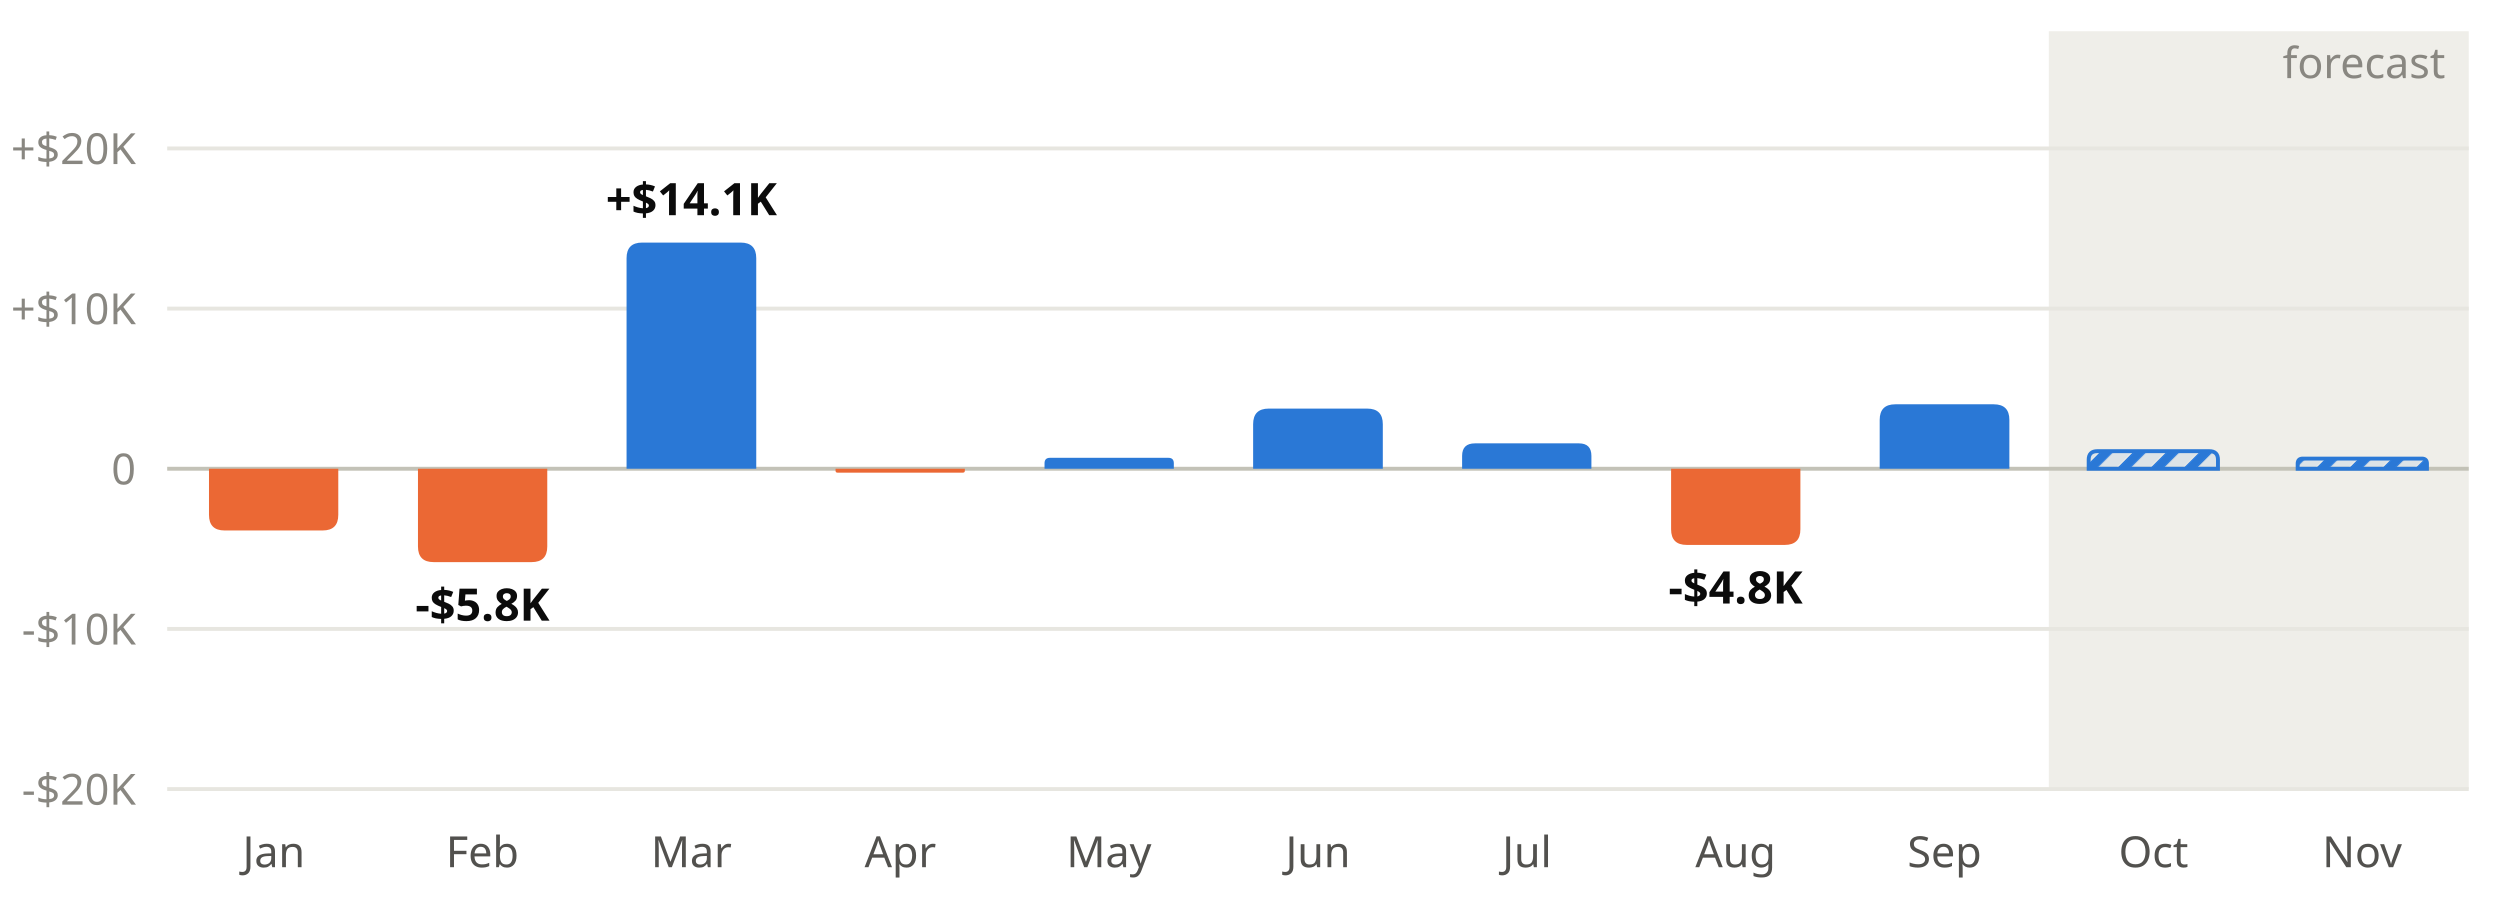
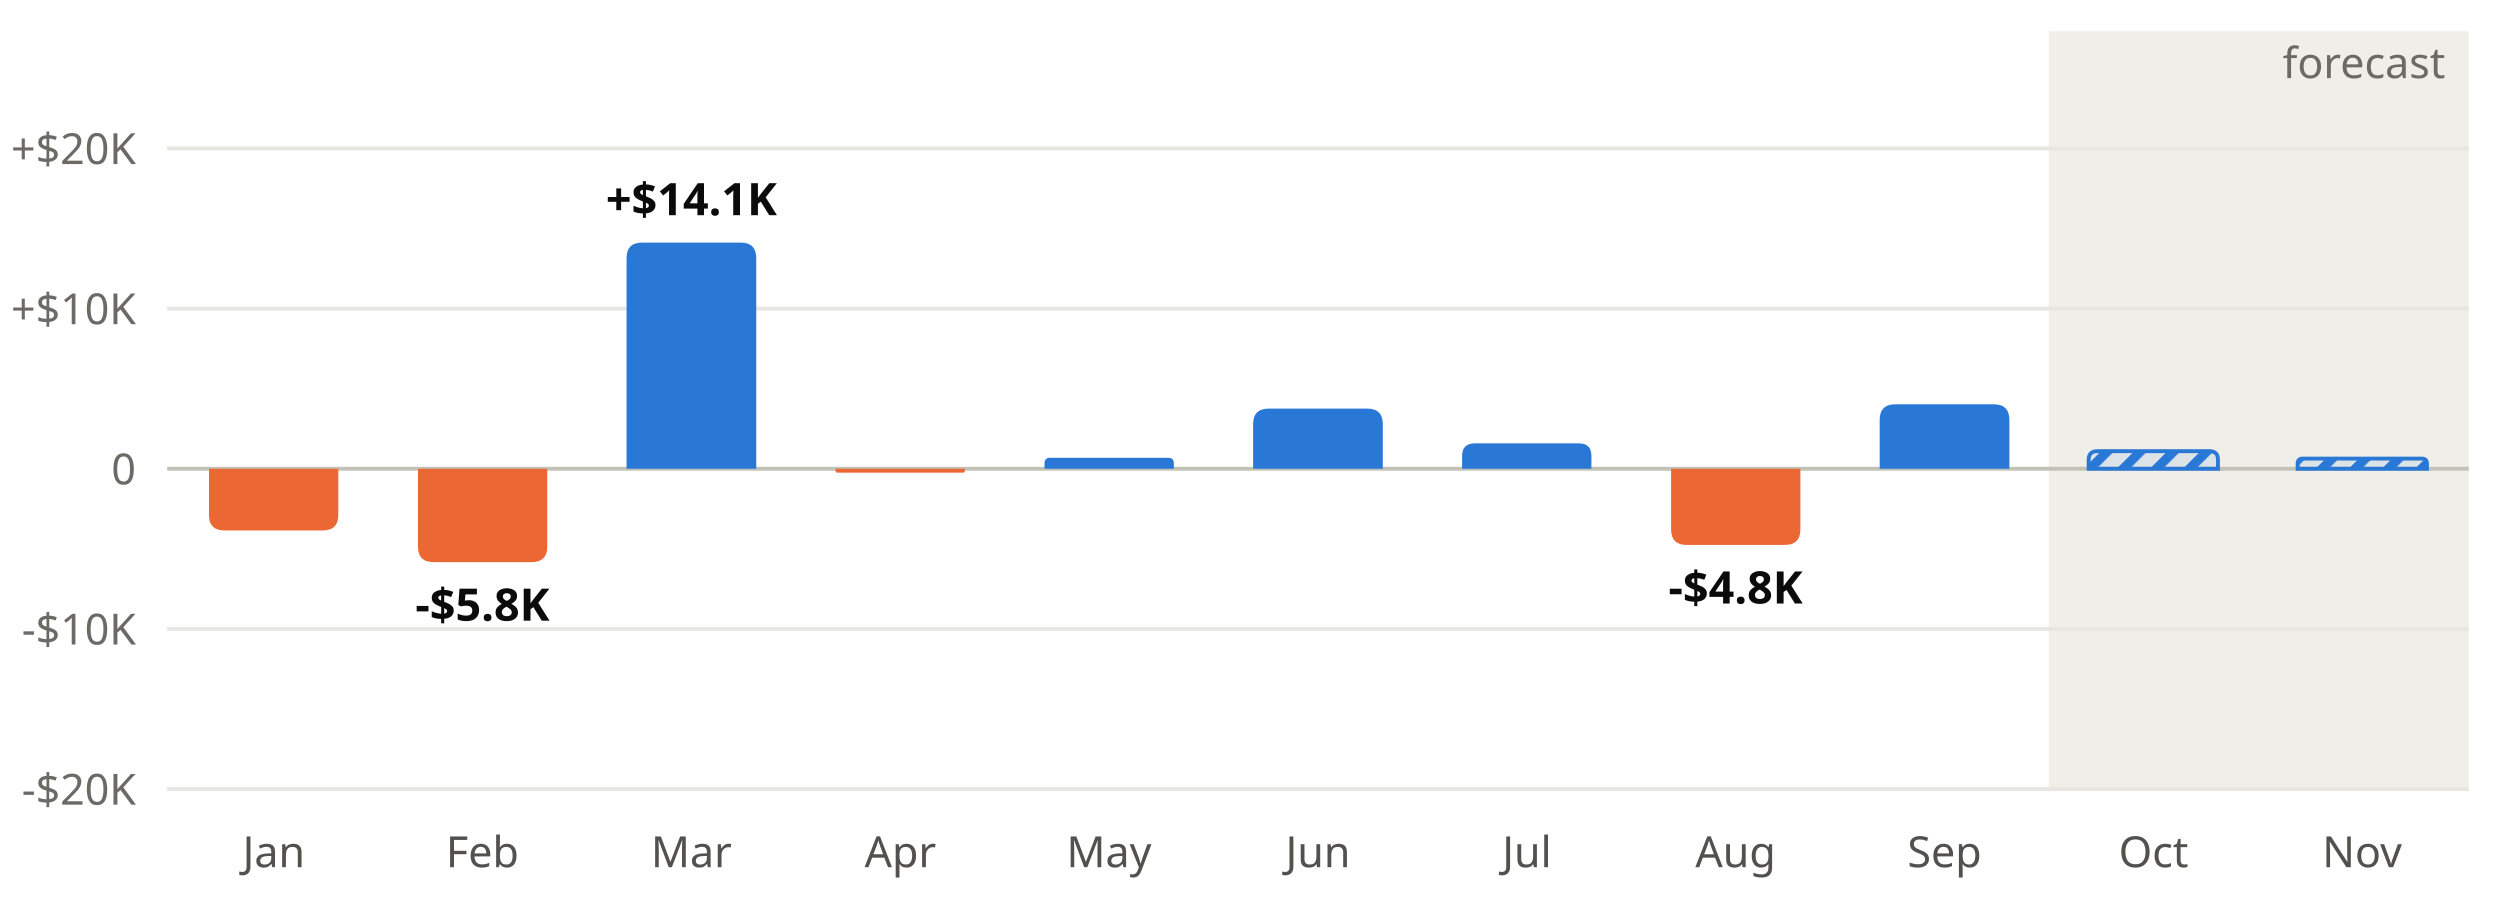
- <svg xmlns="http://www.w3.org/2000/svg" class="bareink" viewBox="0 0 640 230" width="640" height="230" role="img" aria-label="March carried the year" font-family="system-ui,sans-serif" font-size="11" fill="#898781" style="overflow:visible;max-width:100%;height:auto">
+ <svg xmlns="http://www.w3.org/2000/svg" class="bareink" viewBox="0 0 640 230" width="640" height="230" role="img" aria-label="March carried the year" font-family="system-ui,sans-serif" font-size="11" fill="#6b6a64" style="overflow:visible;max-width:100%;height:auto">
  <defs>
    <pattern id="bis1" patternUnits="userSpaceOnUse" width="6" height="6" patternTransform="rotate(45)">
      <rect width="6" height="6" fill="#2a78d6" fill-opacity="0.1" />
      <rect width="2.4" height="6" fill="#2a78d6" />
    </pattern>
    <pattern id="bis2" patternUnits="userSpaceOnUse" width="6" height="6" patternTransform="rotate(45)">
      <rect width="6" height="6" fill="#eb6834" fill-opacity="0.1" />
      <rect width="2.4" height="6" fill="#eb6834" />
    </pattern>
  </defs>
  <rect x="524.5" y="8" width="107.5" height="194" fill="#efeee9" />
  <text x="626" y="20" text-anchor="end">forecast</text>
  <line x1="42.8" x2="632" y1="202" y2="202" stroke="#e7e6e0" />
  <text x="34.8" y="206" text-anchor="end">-$20K</text>
  <line x1="42.8" x2="632" y1="161" y2="161" stroke="#e7e6e0" />
  <text x="34.8" y="165" text-anchor="end">-$10K</text>
  <line x1="42.8" x2="632" y1="120" y2="120" stroke="#c3c2b7" />
  <text x="34.8" y="124" text-anchor="end">0</text>
  <line x1="42.8" x2="632" y1="79" y2="79" stroke="#e7e6e0" />
  <text x="34.8" y="83" text-anchor="end">+$10K</text>
  <line x1="42.8" x2="632" y1="38" y2="38" stroke="#e7e6e0" />
  <text x="34.8" y="42" text-anchor="end">+$20K</text>
  <path d="M53.5,120H86.6V131.8Q86.6,135.8 82.6,135.8H57.5Q53.5,135.8 53.5,131.8V120Z" fill="#eb6834" />
  <text x="70.1" y="222" text-anchor="middle" fill="#52514e">Jan</text>
  <rect x="43.3" y="38" width="53.5" height="164" fill="transparent" tabindex="0" data-i="0" />
  <path d="M107,120H140.1V139.9Q140.1,143.9 136.1,143.9H111Q107,143.9 107,139.9V120Z" fill="#eb6834" />
  <text x="123.5" y="222" text-anchor="middle" fill="#52514e">Feb</text>
  <text x="123.5" y="158.9" text-anchor="middle" fill="#0b0b0b" font-size="11.5" font-weight="600">-$5.8K</text>
  <rect x="96.8" y="38" width="53.5" height="164" fill="transparent" tabindex="0" data-i="1" />
  <path d="M164.4,62.1H189.6Q193.6,62.1 193.6,66.1V120H160.4V66.1Q160.4,62.1 164.4,62.1Z" fill="#2a78d6" />
  <text x="177" y="222" text-anchor="middle" fill="#52514e">Mar</text>
  <text x="177" y="55.1" text-anchor="middle" fill="#0b0b0b" font-size="11.5" font-weight="600">+$14.1K</text>
  <rect x="150.3" y="38" width="53.5" height="164" fill="transparent" tabindex="0" data-i="2" />
  <path d="M213.9,120H247V120.5Q247,121 246.5,121H214.4Q213.9,121 213.9,120.5V120Z" fill="#eb6834" />
  <text x="230.5" y="222" text-anchor="middle" fill="#52514e">Apr</text>
  <rect x="203.7" y="38" width="53.5" height="164" fill="transparent" tabindex="0" data-i="3" />
  <path d="M268.8,117.2H299.1Q300.5,117.2 300.5,118.6V120H267.4V118.6Q267.4,117.2 268.8,117.2Z" fill="#2a78d6" />
  <text x="283.9" y="222" text-anchor="middle" fill="#52514e">May</text>
  <rect x="257.2" y="38" width="53.5" height="164" fill="transparent" tabindex="0" data-i="4" />
  <path d="M324.8,104.6H350Q354,104.6 354,108.6V120H320.8V108.6Q320.8,104.6 324.8,104.6Z" fill="#2a78d6" />
  <text x="337.4" y="222" text-anchor="middle" fill="#52514e">Jun</text>
  <rect x="310.7" y="38" width="53.5" height="164" fill="transparent" tabindex="0" data-i="5" />
  <path d="M377.6,113.5H404.2Q407.4,113.5 407.4,116.7V120H374.3V116.7Q374.3,113.5 377.6,113.5Z" fill="#2a78d6" />
  <text x="390.9" y="222" text-anchor="middle" fill="#52514e">Jul</text>
  <rect x="364.1" y="38" width="53.5" height="164" fill="transparent" tabindex="0" data-i="6" />
  <path d="M427.8,120H460.9V135.5Q460.9,139.5 456.9,139.5H431.8Q427.8,139.5 427.8,135.5V120Z" fill="#eb6834" />
  <text x="444.3" y="222" text-anchor="middle" fill="#52514e">Aug</text>
  <text x="444.3" y="154.5" text-anchor="middle" fill="#0b0b0b" font-size="11.5" font-weight="600">-$4.8K</text>
  <rect x="417.6" y="38" width="53.5" height="164" fill="transparent" tabindex="0" data-i="7" />
  <path d="M485.2,103.5H510.4Q514.4,103.5 514.4,107.5V120H481.2V107.5Q481.2,103.5 485.2,103.5Z" fill="#2a78d6" />
  <text x="497.8" y="222" text-anchor="middle" fill="#52514e">Sep</text>
  <rect x="471.1" y="38" width="53.5" height="164" fill="transparent" tabindex="0" data-i="8" />
  <path d="M536.9,115.5H565.6Q567.8,115.5 567.8,117.7V120H534.7V117.7Q534.7,115.5 536.9,115.5Z" fill="url(#bis1)" stroke="#2a78d6" />
  <text x="551.3" y="222" text-anchor="middle" fill="#52514e">Oct</text>
  <rect x="524.5" y="38" width="53.5" height="164" fill="transparent" tabindex="0" data-i="9" />
  <path d="M589.5,117.4H620Q621.3,117.4 621.3,118.7V120H588.2V118.7Q588.2,117.4 589.5,117.4Z" fill="url(#bis1)" stroke="#2a78d6" />
  <text x="604.7" y="222" text-anchor="middle" fill="#52514e">Nov</text>
  <rect x="578" y="38" width="53.5" height="164" fill="transparent" tabindex="0" data-i="10" />
</svg>
